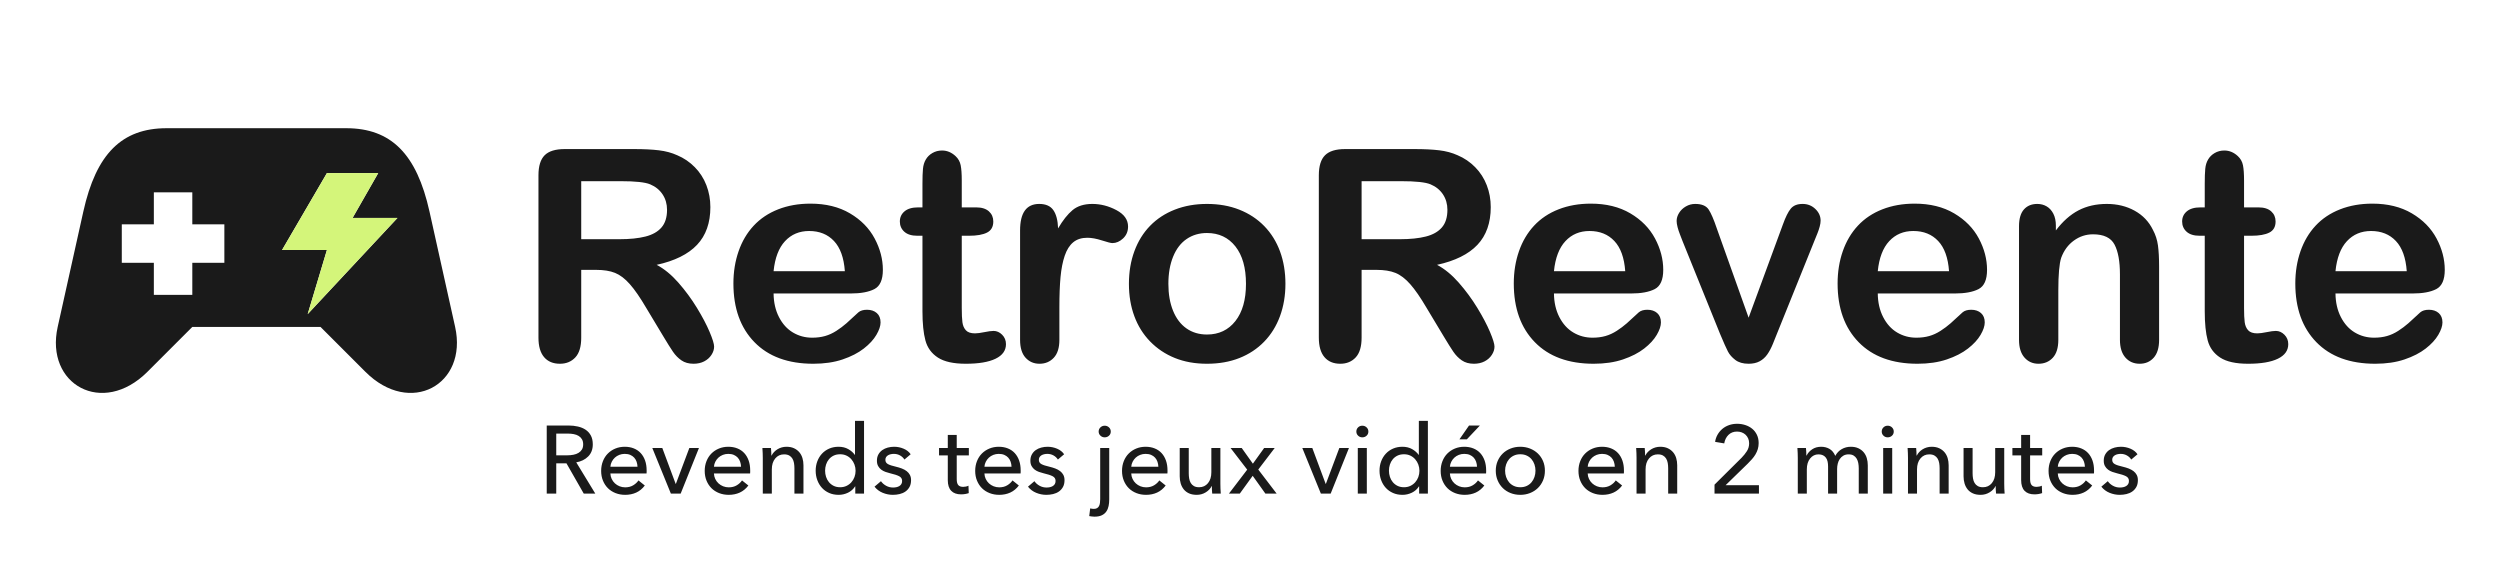
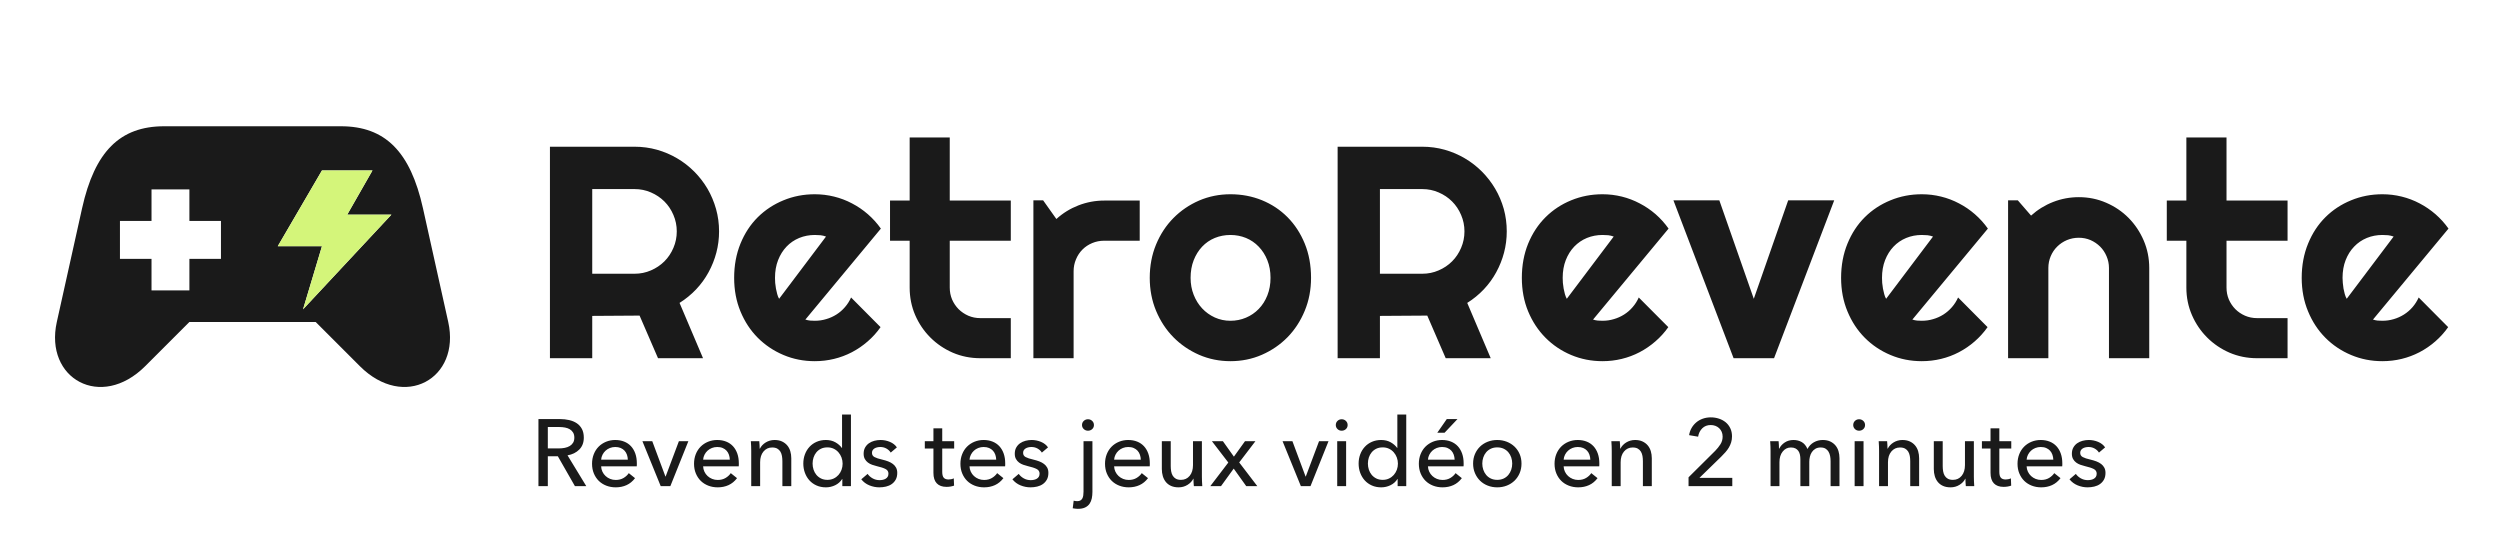
- <svg xmlns="http://www.w3.org/2000/svg" width="390" height="88" viewBox="0 0 390 88">
+ <svg xmlns="http://www.w3.org/2000/svg" width="396" height="88" viewBox="0 0 396 88">
  <path fill="#1A1A1A" fill-rule="evenodd" d="M 26 20 L 54 20 C 61 20 65 24 67 33 L 71 51 C 73 60 64 65 57 58 L 50 51 L 30 51 L 23 58 C 16 65 7 60 9 51 L 13 33 C 15 24 19 20 26 20 Z M 24 30 L 30 30 L 30 35 L 35 35 L 35 41 L 30 41 L 30 46 L 24 46 L 24 41 L 19 41 L 19 35 L 24 35 Z M 51 27 L 59 27 L 55 34 L 62 34 L 48 49 L 51 39 L 44 39 Z" />
  <path fill="#D4F57A" d="M 51 27 L 59 27 L 55 34 L 62 34 L 48 49 L 51 39 L 44 39 Z" />
-   <path fill="#1A1A1A" d="M 93.007 42.1 L 90.671 42.1 L 90.671 52.679 Q 90.671 54.768 89.75 55.756 Q 88.829 56.745 87.347 56.745 Q 85.752 56.745 84.876 55.711 Q 84 54.678 84 52.679 L 84 27.343 Q 84 25.187 84.966 24.221 Q 85.932 23.255 88.088 23.255 L 98.937 23.255 Q 101.183 23.255 102.777 23.446 Q 104.372 23.637 105.652 24.221 Q 107.202 24.873 108.393 26.085 Q 109.583 27.298 110.201 28.904 Q 110.818 30.51 110.818 32.307 Q 110.818 35.991 108.741 38.192 Q 106.663 40.393 102.44 41.314 Q 104.215 42.257 105.832 44.099 Q 107.449 45.941 108.718 48.019 Q 109.987 50.096 110.695 51.77 Q 111.402 53.443 111.402 54.072 Q 111.402 54.723 110.987 55.363 Q 110.571 56.003 109.853 56.374 Q 109.134 56.745 108.19 56.745 Q 107.067 56.745 106.304 56.217 Q 105.54 55.689 104.99 54.88 Q 104.439 54.072 103.496 52.5 L 100.823 48.052 Q 99.386 45.604 98.251 44.324 Q 97.117 43.043 95.949 42.572 Q 94.781 42.1 93.007 42.1 Z M 96.825 28.264 L 90.671 28.264 L 90.671 37.316 L 96.646 37.316 Q 99.049 37.316 100.688 36.9 Q 102.328 36.485 103.193 35.485 Q 104.058 34.486 104.058 32.734 Q 104.058 31.364 103.361 30.319 Q 102.665 29.275 101.43 28.758 Q 100.262 28.264 96.825 28.264 Z M 132.673 45.784 L 120.679 45.784 Q 120.701 47.873 121.521 49.467 Q 122.341 51.062 123.7 51.871 Q 125.059 52.679 126.698 52.679 Q 127.799 52.679 128.708 52.421 Q 129.618 52.163 130.472 51.612 Q 131.325 51.062 132.044 50.433 Q 132.763 49.804 133.908 48.726 Q 134.38 48.322 135.256 48.322 Q 136.199 48.322 136.783 48.838 Q 137.367 49.355 137.367 50.298 Q 137.367 51.129 136.716 52.241 Q 136.064 53.353 134.75 54.375 Q 133.437 55.397 131.449 56.071 Q 129.461 56.745 126.878 56.745 Q 120.971 56.745 117.691 53.375 Q 114.412 50.006 114.412 44.234 Q 114.412 41.516 115.221 39.191 Q 116.029 36.867 117.579 35.205 Q 119.129 33.542 121.397 32.655 Q 123.666 31.768 126.429 31.768 Q 130.022 31.768 132.594 33.284 Q 135.166 34.8 136.446 37.204 Q 137.727 39.607 137.727 42.1 Q 137.727 44.414 136.401 45.099 Q 135.076 45.784 132.673 45.784 Z M 120.679 42.302 L 131.797 42.302 Q 131.572 39.158 130.101 37.597 Q 128.63 36.036 126.227 36.036 Q 123.936 36.036 122.464 37.619 Q 120.993 39.203 120.679 42.302 Z M 143.229 32.352 L 143.903 32.352 L 143.903 28.668 Q 143.903 27.186 143.982 26.344 Q 144.061 25.501 144.42 24.895 Q 144.779 24.266 145.453 23.873 Q 146.127 23.48 146.958 23.48 Q 148.126 23.48 149.069 24.356 Q 149.698 24.94 149.867 25.782 Q 150.035 26.625 150.035 28.174 L 150.035 32.352 L 152.281 32.352 Q 153.584 32.352 154.269 32.97 Q 154.954 33.587 154.954 34.553 Q 154.954 35.789 153.977 36.283 Q 153 36.777 151.181 36.777 L 150.035 36.777 L 150.035 48.052 Q 150.035 49.49 150.136 50.265 Q 150.237 51.04 150.675 51.522 Q 151.113 52.005 152.102 52.005 Q 152.641 52.005 153.562 51.814 Q 154.482 51.624 154.999 51.624 Q 155.74 51.624 156.335 52.219 Q 156.931 52.814 156.931 53.69 Q 156.931 55.172 155.313 55.958 Q 153.696 56.745 150.664 56.745 Q 147.789 56.745 146.307 55.779 Q 144.824 54.813 144.364 53.106 Q 143.903 51.399 143.903 48.546 L 143.903 36.777 L 143.095 36.777 Q 141.77 36.777 141.073 36.148 Q 140.377 35.519 140.377 34.553 Q 140.377 33.587 141.107 32.97 Q 141.837 32.352 143.229 32.352 Z M 165.264 47.895 L 165.264 53.016 Q 165.264 54.88 164.388 55.812 Q 163.512 56.745 162.164 56.745 Q 160.839 56.745 159.985 55.801 Q 159.132 54.858 159.132 53.016 L 159.132 35.946 Q 159.132 31.813 162.119 31.813 Q 163.646 31.813 164.32 32.779 Q 164.994 33.745 165.062 35.631 Q 166.162 33.745 167.319 32.779 Q 168.476 31.813 170.407 31.813 Q 172.339 31.813 174.158 32.779 Q 175.978 33.745 175.978 35.339 Q 175.978 36.462 175.203 37.192 Q 174.428 37.922 173.529 37.922 Q 173.192 37.922 171.901 37.507 Q 170.609 37.091 169.621 37.091 Q 168.273 37.091 167.42 37.799 Q 166.566 38.506 166.095 39.899 Q 165.623 41.292 165.443 43.212 Q 165.264 45.132 165.264 47.895 Z M 200.527 44.279 Q 200.527 47.019 199.674 49.333 Q 198.82 51.646 197.203 53.308 Q 195.586 54.97 193.34 55.857 Q 191.094 56.745 188.286 56.745 Q 185.501 56.745 183.277 55.846 Q 181.054 54.948 179.425 53.274 Q 177.797 51.601 176.955 49.321 Q 176.112 47.042 176.112 44.279 Q 176.112 41.494 176.966 39.18 Q 177.819 36.867 179.414 35.227 Q 181.009 33.587 183.277 32.7 Q 185.546 31.813 188.286 31.813 Q 191.071 31.813 193.34 32.711 Q 195.608 33.61 197.226 35.272 Q 198.843 36.934 199.685 39.225 Q 200.527 41.516 200.527 44.279 Z M 194.373 44.279 Q 194.373 40.528 192.722 38.439 Q 191.071 36.35 188.286 36.35 Q 186.489 36.35 185.119 37.282 Q 183.749 38.214 183.008 40.034 Q 182.267 41.853 182.267 44.279 Q 182.267 46.682 182.997 48.479 Q 183.727 50.276 185.085 51.23 Q 186.444 52.185 188.286 52.185 Q 191.071 52.185 192.722 50.085 Q 194.373 47.985 194.373 44.279 Z M 214.745 42.1 L 212.409 42.1 L 212.409 52.679 Q 212.409 54.768 211.488 55.756 Q 210.567 56.745 209.085 56.745 Q 207.49 56.745 206.614 55.711 Q 205.738 54.678 205.738 52.679 L 205.738 27.343 Q 205.738 25.187 206.704 24.221 Q 207.67 23.255 209.826 23.255 L 220.675 23.255 Q 222.921 23.255 224.516 23.446 Q 226.11 23.637 227.391 24.221 Q 228.94 24.873 230.131 26.085 Q 231.321 27.298 231.939 28.904 Q 232.557 30.51 232.557 32.307 Q 232.557 35.991 230.479 38.192 Q 228.401 40.393 224.179 41.314 Q 225.953 42.257 227.57 44.099 Q 229.188 45.941 230.457 48.019 Q 231.726 50.096 232.433 51.77 Q 233.141 53.443 233.141 54.072 Q 233.141 54.723 232.725 55.363 Q 232.31 56.003 231.591 56.374 Q 230.872 56.745 229.929 56.745 Q 228.806 56.745 228.042 56.217 Q 227.278 55.689 226.728 54.88 Q 226.178 54.072 225.234 52.5 L 222.562 48.052 Q 221.124 45.604 219.99 44.324 Q 218.855 43.043 217.688 42.572 Q 216.52 42.1 214.745 42.1 Z M 218.563 28.264 L 212.409 28.264 L 212.409 37.316 L 218.384 37.316 Q 220.787 37.316 222.427 36.9 Q 224.066 36.485 224.931 35.485 Q 225.796 34.486 225.796 32.734 Q 225.796 31.364 225.1 30.319 Q 224.403 29.275 223.168 28.758 Q 222 28.264 218.563 28.264 Z M 254.411 45.784 L 242.417 45.784 Q 242.439 47.873 243.259 49.467 Q 244.079 51.062 245.438 51.871 Q 246.797 52.679 248.437 52.679 Q 249.537 52.679 250.447 52.421 Q 251.356 52.163 252.21 51.612 Q 253.063 51.062 253.782 50.433 Q 254.501 49.804 255.646 48.726 Q 256.118 48.322 256.994 48.322 Q 257.938 48.322 258.521 48.838 Q 259.105 49.355 259.105 50.298 Q 259.105 51.129 258.454 52.241 Q 257.803 53.353 256.489 54.375 Q 255.175 55.397 253.187 56.071 Q 251.199 56.745 248.616 56.745 Q 242.709 56.745 239.43 53.375 Q 236.15 50.006 236.15 44.234 Q 236.15 41.516 236.959 39.191 Q 237.768 36.867 239.317 35.205 Q 240.867 33.542 243.136 32.655 Q 245.404 31.768 248.167 31.768 Q 251.761 31.768 254.333 33.284 Q 256.904 34.8 258.185 37.204 Q 259.465 39.607 259.465 42.1 Q 259.465 44.414 258.14 45.099 Q 256.814 45.784 254.411 45.784 Z M 242.417 42.302 L 253.535 42.302 Q 253.311 39.158 251.839 37.597 Q 250.368 36.036 247.965 36.036 Q 245.674 36.036 244.203 37.619 Q 242.731 39.203 242.417 42.302 Z M 267.82 35.631 L 272.784 49.557 L 278.13 35.025 Q 278.759 33.273 279.365 32.543 Q 279.972 31.813 281.207 31.813 Q 282.375 31.813 283.195 32.599 Q 284.015 33.385 284.015 34.418 Q 284.015 34.823 283.869 35.362 Q 283.723 35.901 283.532 36.373 Q 283.341 36.844 283.094 37.451 L 277.209 52.05 Q 276.962 52.679 276.569 53.645 Q 276.176 54.611 275.693 55.296 Q 275.21 55.981 274.502 56.363 Q 273.795 56.745 272.784 56.745 Q 271.481 56.745 270.707 56.149 Q 269.932 55.554 269.561 54.847 Q 269.19 54.139 268.314 52.05 L 262.475 37.608 Q 262.272 37.069 262.059 36.53 Q 261.846 35.991 261.7 35.429 Q 261.554 34.868 261.554 34.463 Q 261.554 33.834 261.936 33.217 Q 262.317 32.599 262.991 32.206 Q 263.665 31.813 264.451 31.813 Q 265.979 31.813 266.551 32.689 Q 267.124 33.565 267.82 35.631 Z M 304.926 45.784 L 292.932 45.784 Q 292.954 47.873 293.774 49.467 Q 294.594 51.062 295.953 51.871 Q 297.312 52.679 298.951 52.679 Q 300.052 52.679 300.961 52.421 Q 301.871 52.163 302.725 51.612 Q 303.578 51.062 304.297 50.433 Q 305.016 49.804 306.161 48.726 Q 306.633 48.322 307.509 48.322 Q 308.452 48.322 309.036 48.838 Q 309.62 49.355 309.62 50.298 Q 309.62 51.129 308.969 52.241 Q 308.317 53.353 307.003 54.375 Q 305.689 55.397 303.702 56.071 Q 301.714 56.745 299.131 56.745 Q 293.224 56.745 289.944 53.375 Q 286.665 50.006 286.665 44.234 Q 286.665 41.516 287.474 39.191 Q 288.282 36.867 289.832 35.205 Q 291.382 33.542 293.65 32.655 Q 295.919 31.768 298.682 31.768 Q 302.275 31.768 304.847 33.284 Q 307.419 34.8 308.699 37.204 Q 309.979 39.607 309.979 42.1 Q 309.979 44.414 308.654 45.099 Q 307.329 45.784 304.926 45.784 Z M 292.932 42.302 L 304.05 42.302 Q 303.825 39.158 302.354 37.597 Q 300.883 36.036 298.479 36.036 Q 296.188 36.036 294.717 37.619 Q 293.246 39.203 292.932 42.302 Z M 320.716 35.205 L 320.716 35.946 Q 322.333 33.812 324.253 32.812 Q 326.174 31.813 328.667 31.813 Q 331.093 31.813 333.002 32.869 Q 334.911 33.924 335.854 35.856 Q 336.461 36.979 336.641 38.282 Q 336.82 39.584 336.82 41.606 L 336.82 53.016 Q 336.82 54.858 335.978 55.801 Q 335.136 56.745 333.788 56.745 Q 332.418 56.745 331.564 55.779 Q 330.711 54.813 330.711 53.016 L 330.711 42.796 Q 330.711 39.764 329.869 38.158 Q 329.026 36.552 326.511 36.552 Q 324.871 36.552 323.523 37.529 Q 322.176 38.506 321.547 40.213 Q 321.098 41.583 321.098 45.334 L 321.098 53.016 Q 321.098 54.88 320.233 55.812 Q 319.368 56.745 317.998 56.745 Q 316.673 56.745 315.819 55.779 Q 314.966 54.813 314.966 53.016 L 314.966 35.294 Q 314.966 33.542 315.729 32.678 Q 316.493 31.813 317.818 31.813 Q 318.627 31.813 319.278 32.195 Q 319.93 32.577 320.323 33.34 Q 320.716 34.104 320.716 35.205 Z M 343.267 32.352 L 343.94 32.352 L 343.94 28.668 Q 343.94 27.186 344.019 26.344 Q 344.098 25.501 344.457 24.895 Q 344.816 24.266 345.49 23.873 Q 346.164 23.48 346.995 23.48 Q 348.163 23.48 349.106 24.356 Q 349.735 24.94 349.904 25.782 Q 350.072 26.625 350.072 28.174 L 350.072 32.352 L 352.318 32.352 Q 353.621 32.352 354.306 32.97 Q 354.991 33.587 354.991 34.553 Q 354.991 35.789 354.014 36.283 Q 353.037 36.777 351.218 36.777 L 350.072 36.777 L 350.072 48.052 Q 350.072 49.49 350.173 50.265 Q 350.274 51.04 350.712 51.522 Q 351.15 52.005 352.139 52.005 Q 352.678 52.005 353.599 51.814 Q 354.52 51.624 355.036 51.624 Q 355.777 51.624 356.373 52.219 Q 356.968 52.814 356.968 53.69 Q 356.968 55.172 355.351 55.958 Q 353.733 56.745 350.701 56.745 Q 347.826 56.745 346.344 55.779 Q 344.861 54.813 344.401 53.106 Q 343.94 51.399 343.94 48.546 L 343.94 36.777 L 343.132 36.777 Q 341.807 36.777 341.11 36.148 Q 340.414 35.519 340.414 34.553 Q 340.414 33.587 341.144 32.97 Q 341.874 32.352 343.267 32.352 Z M 376.329 45.784 L 364.335 45.784 Q 364.357 47.873 365.177 49.467 Q 365.997 51.062 367.356 51.871 Q 368.715 52.679 370.354 52.679 Q 371.455 52.679 372.365 52.421 Q 373.274 52.163 374.128 51.612 Q 374.981 51.062 375.7 50.433 Q 376.419 49.804 377.564 48.726 Q 378.036 48.322 378.912 48.322 Q 379.855 48.322 380.439 48.838 Q 381.023 49.355 381.023 50.298 Q 381.023 51.129 380.372 52.241 Q 379.721 53.353 378.407 54.375 Q 377.093 55.397 375.105 56.071 Q 373.117 56.745 370.534 56.745 Q 364.627 56.745 361.348 53.375 Q 358.068 50.006 358.068 44.234 Q 358.068 41.516 358.877 39.191 Q 359.686 36.867 361.235 35.205 Q 362.785 33.542 365.054 32.655 Q 367.322 31.768 370.085 31.768 Q 373.679 31.768 376.25 33.284 Q 378.822 34.8 380.103 37.204 Q 381.383 39.607 381.383 42.1 Q 381.383 44.414 380.058 45.099 Q 378.732 45.784 376.329 45.784 Z M 364.335 42.302 L 375.453 42.302 Q 375.229 39.158 373.757 37.597 Q 372.286 36.036 369.883 36.036 Q 367.592 36.036 366.121 37.619 Q 364.649 39.203 364.335 42.302 Z" />
+   <path fill="#1A1A1A" d="M93.81 29.95V43.36H100.52Q101.89 43.36 103.11 42.83Q104.32 42.31 105.24 41.4Q106.15 40.49 106.67 39.26Q107.2 38.03 107.2 36.65Q107.2 35.28 106.67 34.05Q106.15 32.82 105.24 31.91Q104.32 31 103.11 30.48Q101.89 29.95 100.52 29.95ZM93.81 56.74H87.11V23.24H100.52Q102.36 23.24 104.07 23.72Q105.77 24.2 107.26 25.08Q108.74 25.95 109.97 27.18Q111.19 28.41 112.07 29.9Q112.94 31.4 113.42 33.1Q113.9 34.81 113.9 36.65Q113.9 38.38 113.47 40.02Q113.04 41.65 112.23 43.13Q111.43 44.6 110.26 45.84Q109.09 47.07 107.64 47.98L111.36 56.74H104.23L101.31 49.99L93.81 50.04ZM127.57 50.62Q127.94 50.74 128.32 50.78Q128.69 50.81 129.06 50.81Q130 50.81 130.86 50.55Q131.73 50.3 132.49 49.82Q133.25 49.34 133.84 48.65Q134.44 47.96 134.81 47.12L139.48 51.82Q138.6 53.08 137.44 54.08Q136.28 55.09 134.94 55.79Q133.6 56.49 132.11 56.85Q130.63 57.21 129.06 57.21Q126.42 57.21 124.1 56.23Q121.78 55.25 120.03 53.5Q118.29 51.75 117.29 49.33Q116.29 46.91 116.29 44.01Q116.29 41.05 117.29 38.59Q118.29 36.14 120.03 34.41Q121.78 32.68 124.1 31.73Q126.42 30.77 129.06 30.77Q130.63 30.77 132.12 31.14Q133.62 31.51 134.96 32.22Q136.31 32.92 137.47 33.93Q138.64 34.95 139.53 36.21ZM130.84 37.47Q130.4 37.31 129.96 37.26Q129.53 37.22 129.06 37.22Q127.76 37.22 126.6 37.69Q125.44 38.17 124.59 39.06Q123.74 39.95 123.25 41.2Q122.76 42.45 122.76 44.01Q122.76 44.36 122.79 44.81Q122.83 45.25 122.91 45.71Q122.99 46.16 123.11 46.58Q123.22 47 123.41 47.33ZM155.28 56.74Q152.96 56.74 150.93 55.87Q148.9 54.99 147.37 53.46Q145.84 51.93 144.96 49.9Q144.09 47.87 144.09 45.55V38.13H140.98V31.77H144.09V21.77H150.44V31.77H160.11V38.13H150.44V45.55Q150.44 46.56 150.81 47.44Q151.19 48.31 151.84 48.97Q152.5 49.62 153.38 50.01Q154.27 50.39 155.28 50.39H160.11V56.74ZM170.06 56.74H163.69V31.73H165.23L167.33 34.69Q168.87 33.29 170.83 32.53Q172.8 31.77 174.9 31.77H180.53V38.13H174.9Q173.89 38.13 173.01 38.5Q172.12 38.87 171.46 39.53Q170.81 40.18 170.44 41.07Q170.06 41.96 170.06 42.96ZM207.67 44.01Q207.67 46.82 206.67 49.23Q205.67 51.65 203.94 53.42Q202.21 55.18 199.88 56.2Q197.56 57.21 194.9 57.21Q192.26 57.21 189.93 56.2Q187.61 55.18 185.87 53.42Q184.13 51.65 183.12 49.23Q182.12 46.82 182.12 44.01Q182.12 41.16 183.12 38.73Q184.13 36.3 185.87 34.54Q187.61 32.78 189.93 31.77Q192.26 30.77 194.9 30.77Q197.56 30.77 199.88 31.71Q202.21 32.66 203.94 34.4Q205.67 36.14 206.67 38.58Q207.67 41.02 207.67 44.01ZM201.25 44.01Q201.25 42.47 200.75 41.22Q200.25 39.97 199.38 39.07Q198.52 38.17 197.36 37.69Q196.2 37.22 194.9 37.22Q193.59 37.22 192.43 37.69Q191.27 38.17 190.42 39.07Q189.57 39.97 189.08 41.22Q188.59 42.47 188.59 44.01Q188.59 45.46 189.08 46.7Q189.57 47.94 190.42 48.85Q191.27 49.76 192.43 50.29Q193.59 50.81 194.9 50.81Q196.2 50.81 197.36 50.32Q198.52 49.83 199.38 48.94Q200.25 48.05 200.75 46.79Q201.25 45.53 201.25 44.01ZM218.58 29.95V43.36H225.29Q226.67 43.36 227.88 42.83Q229.1 42.31 230.01 41.4Q230.92 40.49 231.44 39.26Q231.97 38.03 231.97 36.65Q231.97 35.28 231.44 34.05Q230.92 32.82 230.01 31.91Q229.1 31 227.88 30.48Q226.67 29.95 225.29 29.95ZM218.58 56.74H211.88V23.24H225.29Q227.13 23.24 228.84 23.72Q230.54 24.2 232.03 25.08Q233.51 25.95 234.74 27.18Q235.96 28.41 236.84 29.9Q237.72 31.4 238.2 33.1Q238.67 34.81 238.67 36.65Q238.67 38.38 238.24 40.02Q237.81 41.65 237 43.13Q236.2 44.6 235.03 45.84Q233.86 47.07 232.41 47.98L236.13 56.74H229L226.08 49.99L218.58 50.04ZM252.34 50.62Q252.71 50.74 253.09 50.78Q253.46 50.81 253.84 50.81Q254.77 50.81 255.63 50.55Q256.5 50.3 257.26 49.82Q258.02 49.34 258.61 48.65Q259.21 47.96 259.58 47.12L264.26 51.82Q263.37 53.08 262.21 54.08Q261.05 55.09 259.71 55.79Q258.37 56.49 256.88 56.85Q255.4 57.21 253.84 57.21Q251.2 57.21 248.87 56.23Q246.55 55.25 244.81 53.5Q243.07 51.75 242.06 49.33Q241.06 46.91 241.06 44.01Q241.06 41.05 242.06 38.59Q243.07 36.14 244.81 34.41Q246.55 32.68 248.87 31.73Q251.2 30.77 253.84 30.77Q255.4 30.77 256.9 31.14Q258.39 31.51 259.73 32.22Q261.08 32.92 262.25 33.93Q263.41 34.95 264.3 36.21ZM255.61 37.47Q255.17 37.31 254.74 37.26Q254.3 37.22 253.84 37.22Q252.53 37.22 251.37 37.69Q250.22 38.17 249.36 39.06Q248.51 39.95 248.02 41.2Q247.53 42.45 247.53 44.01Q247.53 44.36 247.56 44.81Q247.6 45.25 247.68 45.71Q247.76 46.16 247.88 46.58Q248 47 248.18 47.33ZM274.6 56.74 265.07 31.73H272.34L277.8 47.33L283.25 31.73H290.54L281.01 56.74ZM302.92 50.62Q303.29 50.74 303.67 50.78Q304.04 50.81 304.41 50.81Q305.35 50.81 306.21 50.55Q307.08 50.3 307.84 49.82Q308.59 49.34 309.19 48.65Q309.79 47.96 310.16 47.12L314.83 51.82Q313.94 53.08 312.79 54.08Q311.63 55.09 310.29 55.79Q308.95 56.49 307.46 56.85Q305.98 57.21 304.41 57.21Q301.77 57.21 299.45 56.23Q297.12 55.25 295.38 53.5Q293.64 51.75 292.64 49.33Q291.63 46.91 291.63 44.01Q291.63 41.05 292.64 38.59Q293.64 36.14 295.38 34.41Q297.12 32.68 299.45 31.73Q301.77 30.77 304.41 30.77Q305.98 30.77 307.47 31.14Q308.97 31.51 310.31 32.22Q311.66 32.92 312.82 33.93Q313.99 34.95 314.88 36.21ZM306.19 37.47Q305.74 37.31 305.31 37.26Q304.88 37.22 304.41 37.22Q303.1 37.22 301.95 37.69Q300.79 38.17 299.94 39.06Q299.09 39.95 298.6 41.2Q298.11 42.45 298.11 44.01Q298.11 44.36 298.14 44.81Q298.18 45.25 298.26 45.71Q298.34 46.16 298.46 46.58Q298.57 47 298.76 47.33ZM324.46 56.74H318.08V31.73H319.62L321.72 34.15Q323.27 32.75 325.22 31.99Q327.17 31.23 329.29 31.23Q331.58 31.23 333.61 32.11Q335.65 32.99 337.17 34.52Q338.68 36.05 339.56 38.09Q340.44 40.14 340.44 42.45V56.74H334.06V42.45Q334.06 41.47 333.68 40.59Q333.31 39.71 332.66 39.06Q332 38.41 331.14 38.03Q330.27 37.66 329.29 37.66Q328.29 37.66 327.4 38.03Q326.51 38.41 325.86 39.06Q325.2 39.71 324.83 40.59Q324.46 41.47 324.46 42.45ZM357.51 56.74Q355.2 56.74 353.17 55.87Q351.14 54.99 349.61 53.46Q348.08 51.93 347.2 49.9Q346.32 47.87 346.32 45.55V38.13H343.22V31.77H346.32V21.77H352.68V31.77H362.35V38.13H352.68V45.55Q352.68 46.56 353.05 47.44Q353.43 48.31 354.08 48.97Q354.73 49.62 355.62 50.01Q356.51 50.39 357.51 50.39H362.35V56.74ZM375.88 50.62Q376.25 50.74 376.62 50.78Q377 50.81 377.37 50.81Q378.3 50.81 379.17 50.55Q380.03 50.3 380.79 49.82Q381.55 49.34 382.15 48.65Q382.74 47.96 383.12 47.12L387.79 51.82Q386.9 53.08 385.75 54.08Q384.59 55.09 383.25 55.79Q381.9 56.49 380.42 56.85Q378.94 57.21 377.37 57.21Q374.73 57.21 372.41 56.23Q370.08 55.25 368.34 53.5Q366.6 51.75 365.6 49.33Q364.59 46.91 364.59 44.01Q364.59 41.05 365.6 38.59Q366.6 36.14 368.34 34.41Q370.08 32.68 372.41 31.73Q374.73 30.77 377.37 30.77Q378.94 30.77 380.43 31.14Q381.93 31.51 383.27 32.22Q384.61 32.92 385.78 33.93Q386.95 34.95 387.84 36.21ZM379.15 37.47Q378.7 37.31 378.27 37.26Q377.84 37.22 377.37 37.22Q376.06 37.22 374.91 37.69Q373.75 38.17 372.9 39.06Q372.04 39.95 371.55 41.2Q371.06 42.45 371.06 44.01Q371.06 44.36 371.1 44.81Q371.13 45.25 371.21 45.71Q371.3 46.16 371.41 46.58Q371.53 47 371.72 47.33Z" />
  <path fill="#1A1A1A" d="M 86.775 77 L 85.29 77 L 85.29 66.38 L 88.695 66.38 Q 89.46 66.38 90.15 66.538 Q 90.84 66.695 91.358 67.04 Q 91.875 67.385 92.175 67.948 Q 92.475 68.51 92.475 69.32 Q 92.475 70.49 91.755 71.21 Q 91.035 71.93 89.895 72.125 L 92.865 77 L 91.065 77 L 88.365 72.275 L 86.775 72.275 Z M 86.775 71.03 L 88.485 71.03 Q 89.01 71.03 89.46 70.94 Q 89.91 70.85 90.248 70.648 Q 90.585 70.445 90.78 70.122 Q 90.975 69.8 90.975 69.32 Q 90.975 68.84 90.78 68.518 Q 90.585 68.195 90.262 68 Q 89.94 67.805 89.505 67.722 Q 89.07 67.64 88.59 67.64 L 86.775 67.64 Z M 99.45 72.815 Q 99.435 72.395 99.308 72.028 Q 99.18 71.66 98.932 71.39 Q 98.685 71.12 98.318 70.962 Q 97.95 70.805 97.455 70.805 Q 97.005 70.805 96.608 70.962 Q 96.21 71.12 95.918 71.39 Q 95.625 71.66 95.438 72.028 Q 95.25 72.395 95.22 72.815 Z M 100.875 73.385 Q 100.875 73.505 100.875 73.625 Q 100.875 73.745 100.86 73.865 L 95.22 73.865 Q 95.235 74.315 95.422 74.712 Q 95.61 75.11 95.925 75.402 Q 96.24 75.695 96.652 75.86 Q 97.065 76.025 97.53 76.025 Q 98.25 76.025 98.775 75.71 Q 99.3 75.395 99.6 74.945 L 100.59 75.74 Q 100.02 76.49 99.248 76.842 Q 98.475 77.195 97.53 77.195 Q 96.72 77.195 96.03 76.925 Q 95.34 76.655 94.845 76.168 Q 94.35 75.68 94.065 74.99 Q 93.78 74.3 93.78 73.46 Q 93.78 72.635 94.058 71.938 Q 94.335 71.24 94.83 70.745 Q 95.325 70.25 96 69.972 Q 96.675 69.695 97.455 69.695 Q 98.235 69.695 98.872 69.95 Q 99.51 70.205 99.952 70.685 Q 100.395 71.165 100.635 71.848 Q 100.875 72.53 100.875 73.385 Z M 106.185 77 L 104.655 77 L 101.76 69.89 L 103.32 69.89 L 105.405 75.485 L 105.435 75.485 L 107.535 69.89 L 109.035 69.89 Z M 115.605 72.815 Q 115.59 72.395 115.462 72.028 Q 115.335 71.66 115.088 71.39 Q 114.84 71.12 114.472 70.962 Q 114.105 70.805 113.61 70.805 Q 113.16 70.805 112.762 70.962 Q 112.365 71.12 112.072 71.39 Q 111.78 71.66 111.592 72.028 Q 111.405 72.395 111.375 72.815 Z M 117.03 73.385 Q 117.03 73.505 117.03 73.625 Q 117.03 73.745 117.015 73.865 L 111.375 73.865 Q 111.39 74.315 111.578 74.712 Q 111.765 75.11 112.08 75.402 Q 112.395 75.695 112.808 75.86 Q 113.22 76.025 113.685 76.025 Q 114.405 76.025 114.93 75.71 Q 115.455 75.395 115.755 74.945 L 116.745 75.74 Q 116.175 76.49 115.402 76.842 Q 114.63 77.195 113.685 77.195 Q 112.875 77.195 112.185 76.925 Q 111.495 76.655 111 76.168 Q 110.505 75.68 110.22 74.99 Q 109.935 74.3 109.935 73.46 Q 109.935 72.635 110.212 71.938 Q 110.49 71.24 110.985 70.745 Q 111.48 70.25 112.155 69.972 Q 112.83 69.695 113.61 69.695 Q 114.39 69.695 115.028 69.95 Q 115.665 70.205 116.108 70.685 Q 116.55 71.165 116.79 71.848 Q 117.03 72.53 117.03 73.385 Z M 120.27 69.89 Q 120.3 70.16 120.315 70.498 Q 120.33 70.835 120.33 71.06 L 120.375 71.06 Q 120.51 70.775 120.742 70.528 Q 120.975 70.28 121.275 70.092 Q 121.575 69.905 121.935 69.8 Q 122.295 69.695 122.685 69.695 Q 123.375 69.695 123.87 69.928 Q 124.365 70.16 124.695 70.55 Q 125.025 70.94 125.182 71.465 Q 125.34 71.99 125.34 72.59 L 125.34 77 L 123.93 77 L 123.93 73.055 Q 123.93 72.62 123.862 72.23 Q 123.795 71.84 123.615 71.54 Q 123.435 71.24 123.12 71.06 Q 122.805 70.88 122.31 70.88 Q 121.47 70.88 120.938 71.518 Q 120.405 72.155 120.405 73.22 L 120.405 77 L 118.995 77 L 118.995 71.42 Q 118.995 71.135 118.98 70.685 Q 118.965 70.235 118.935 69.89 Z M 133.395 75.875 Q 132.99 76.52 132.293 76.858 Q 131.595 77.195 130.83 77.195 Q 130.005 77.195 129.345 76.902 Q 128.685 76.61 128.22 76.1 Q 127.755 75.59 127.5 74.9 Q 127.245 74.21 127.245 73.43 Q 127.245 72.65 127.5 71.968 Q 127.755 71.285 128.228 70.775 Q 128.7 70.265 129.36 69.98 Q 130.02 69.695 130.815 69.695 Q 131.685 69.695 132.33 70.062 Q 132.975 70.43 133.35 70.955 L 133.38 70.955 L 133.38 65.66 L 134.79 65.66 L 134.79 77 L 133.425 77 L 133.425 75.875 Z M 128.715 73.43 Q 128.715 73.925 128.865 74.39 Q 129.015 74.855 129.315 75.215 Q 129.615 75.575 130.05 75.792 Q 130.485 76.01 131.07 76.01 Q 131.61 76.01 132.052 75.8 Q 132.495 75.59 132.81 75.238 Q 133.125 74.885 133.298 74.42 Q 133.47 73.955 133.47 73.445 Q 133.47 72.935 133.298 72.47 Q 133.125 72.005 132.81 71.645 Q 132.495 71.285 132.052 71.075 Q 131.61 70.865 131.07 70.865 Q 130.485 70.865 130.05 71.075 Q 129.615 71.285 129.315 71.645 Q 129.015 72.005 128.865 72.47 Q 128.715 72.935 128.715 73.43 Z M 141.09 71.69 Q 140.85 71.3 140.415 71.052 Q 139.98 70.805 139.44 70.805 Q 139.2 70.805 138.96 70.858 Q 138.72 70.91 138.532 71.022 Q 138.345 71.135 138.233 71.308 Q 138.12 71.48 138.12 71.735 Q 138.12 72.185 138.525 72.402 Q 138.93 72.62 139.74 72.8 Q 140.25 72.92 140.685 73.085 Q 141.12 73.25 141.442 73.498 Q 141.765 73.745 141.945 74.09 Q 142.125 74.435 142.125 74.9 Q 142.125 75.53 141.885 75.965 Q 141.645 76.4 141.248 76.678 Q 140.85 76.955 140.34 77.075 Q 139.83 77.195 139.29 77.195 Q 138.48 77.195 137.708 76.88 Q 136.935 76.565 136.425 75.92 L 137.43 75.065 Q 137.715 75.485 138.218 75.77 Q 138.72 76.055 139.32 76.055 Q 139.59 76.055 139.838 76.002 Q 140.085 75.95 140.288 75.83 Q 140.49 75.71 140.61 75.515 Q 140.73 75.32 140.73 75.02 Q 140.73 74.525 140.258 74.285 Q 139.785 74.045 138.87 73.835 Q 138.51 73.745 138.142 73.618 Q 137.775 73.49 137.475 73.265 Q 137.175 73.04 136.988 72.702 Q 136.8 72.365 136.8 71.87 Q 136.8 71.3 137.032 70.888 Q 137.265 70.475 137.64 70.212 Q 138.015 69.95 138.495 69.822 Q 138.975 69.695 139.485 69.695 Q 140.25 69.695 140.962 69.995 Q 141.675 70.295 142.065 70.865 Z M 151.14 71.045 L 149.25 71.045 L 149.25 74.75 Q 149.25 75.395 149.49 75.672 Q 149.73 75.95 150.255 75.95 Q 150.45 75.95 150.675 75.905 Q 150.9 75.86 151.08 75.77 L 151.125 76.925 Q 150.87 77.015 150.562 77.068 Q 150.255 77.12 149.925 77.12 Q 148.92 77.12 148.388 76.565 Q 147.855 76.01 147.855 74.9 L 147.855 71.045 L 146.49 71.045 L 146.49 69.89 L 147.855 69.89 L 147.855 67.85 L 149.25 67.85 L 149.25 69.89 L 151.14 69.89 Z M 157.8 72.815 Q 157.785 72.395 157.658 72.028 Q 157.53 71.66 157.283 71.39 Q 157.035 71.12 156.668 70.962 Q 156.3 70.805 155.805 70.805 Q 155.355 70.805 154.958 70.962 Q 154.56 71.12 154.268 71.39 Q 153.975 71.66 153.788 72.028 Q 153.6 72.395 153.57 72.815 Z M 159.225 73.385 Q 159.225 73.505 159.225 73.625 Q 159.225 73.745 159.21 73.865 L 153.57 73.865 Q 153.585 74.315 153.772 74.712 Q 153.96 75.11 154.275 75.402 Q 154.59 75.695 155.002 75.86 Q 155.415 76.025 155.88 76.025 Q 156.6 76.025 157.125 75.71 Q 157.65 75.395 157.95 74.945 L 158.94 75.74 Q 158.37 76.49 157.598 76.842 Q 156.825 77.195 155.88 77.195 Q 155.07 77.195 154.38 76.925 Q 153.69 76.655 153.195 76.168 Q 152.7 75.68 152.415 74.99 Q 152.13 74.3 152.13 73.46 Q 152.13 72.635 152.408 71.938 Q 152.685 71.24 153.18 70.745 Q 153.675 70.25 154.35 69.972 Q 155.025 69.695 155.805 69.695 Q 156.585 69.695 157.223 69.95 Q 157.86 70.205 158.302 70.685 Q 158.745 71.165 158.985 71.848 Q 159.225 72.53 159.225 73.385 Z M 165.03 71.69 Q 164.79 71.3 164.355 71.052 Q 163.92 70.805 163.38 70.805 Q 163.14 70.805 162.9 70.858 Q 162.66 70.91 162.473 71.022 Q 162.285 71.135 162.172 71.308 Q 162.06 71.48 162.06 71.735 Q 162.06 72.185 162.465 72.402 Q 162.87 72.62 163.68 72.8 Q 164.19 72.92 164.625 73.085 Q 165.06 73.25 165.382 73.498 Q 165.705 73.745 165.885 74.09 Q 166.065 74.435 166.065 74.9 Q 166.065 75.53 165.825 75.965 Q 165.585 76.4 165.188 76.678 Q 164.79 76.955 164.28 77.075 Q 163.77 77.195 163.23 77.195 Q 162.42 77.195 161.648 76.88 Q 160.875 76.565 160.365 75.92 L 161.37 75.065 Q 161.655 75.485 162.158 75.77 Q 162.66 76.055 163.26 76.055 Q 163.53 76.055 163.778 76.002 Q 164.025 75.95 164.228 75.83 Q 164.43 75.71 164.55 75.515 Q 164.67 75.32 164.67 75.02 Q 164.67 74.525 164.198 74.285 Q 163.725 74.045 162.81 73.835 Q 162.45 73.745 162.082 73.618 Q 161.715 73.49 161.415 73.265 Q 161.115 73.04 160.928 72.702 Q 160.74 72.365 160.74 71.87 Q 160.74 71.3 160.973 70.888 Q 161.205 70.475 161.58 70.212 Q 161.955 69.95 162.435 69.822 Q 162.915 69.695 163.425 69.695 Q 164.19 69.695 164.902 69.995 Q 165.615 70.295 166.005 70.865 Z M 170.07 79.31 Q 170.37 79.385 170.64 79.385 Q 170.955 79.385 171.15 79.265 Q 171.345 79.145 171.45 78.942 Q 171.555 78.74 171.592 78.462 Q 171.63 78.185 171.63 77.87 L 171.63 69.89 L 173.04 69.89 L 173.04 77.915 Q 173.04 78.455 172.942 78.935 Q 172.845 79.415 172.59 79.79 Q 172.335 80.165 171.885 80.382 Q 171.435 80.6 170.73 80.6 Q 170.535 80.6 170.31 80.57 Q 170.085 80.54 169.92 80.51 Z M 173.28 67.325 Q 173.28 67.715 173.002 67.97 Q 172.725 68.225 172.335 68.225 Q 171.945 68.225 171.668 67.962 Q 171.39 67.7 171.39 67.325 Q 171.39 66.935 171.668 66.672 Q 171.945 66.41 172.335 66.41 Q 172.725 66.41 173.002 66.672 Q 173.28 66.935 173.28 67.325 Z M 180.705 72.815 Q 180.69 72.395 180.562 72.028 Q 180.435 71.66 180.188 71.39 Q 179.94 71.12 179.572 70.962 Q 179.205 70.805 178.71 70.805 Q 178.26 70.805 177.862 70.962 Q 177.465 71.12 177.172 71.39 Q 176.88 71.66 176.692 72.028 Q 176.505 72.395 176.475 72.815 Z M 182.13 73.385 Q 182.13 73.505 182.13 73.625 Q 182.13 73.745 182.115 73.865 L 176.475 73.865 Q 176.49 74.315 176.678 74.712 Q 176.865 75.11 177.18 75.402 Q 177.495 75.695 177.908 75.86 Q 178.32 76.025 178.785 76.025 Q 179.505 76.025 180.03 75.71 Q 180.555 75.395 180.855 74.945 L 181.845 75.74 Q 181.275 76.49 180.502 76.842 Q 179.73 77.195 178.785 77.195 Q 177.975 77.195 177.285 76.925 Q 176.595 76.655 176.1 76.168 Q 175.605 75.68 175.32 74.99 Q 175.035 74.3 175.035 73.46 Q 175.035 72.635 175.312 71.938 Q 175.59 71.24 176.085 70.745 Q 176.58 70.25 177.255 69.972 Q 177.93 69.695 178.71 69.695 Q 179.49 69.695 180.128 69.95 Q 180.765 70.205 181.208 70.685 Q 181.65 71.165 181.89 71.848 Q 182.13 72.53 182.13 73.385 Z M 189.105 77 Q 189.075 76.73 189.06 76.392 Q 189.045 76.055 189.045 75.83 L 189.015 75.83 Q 188.745 76.4 188.108 76.798 Q 187.47 77.195 186.69 77.195 Q 186 77.195 185.498 76.97 Q 184.995 76.745 184.672 76.348 Q 184.35 75.95 184.192 75.425 Q 184.035 74.9 184.035 74.3 L 184.035 69.89 L 185.445 69.89 L 185.445 73.82 Q 185.445 74.255 185.512 74.652 Q 185.58 75.05 185.76 75.35 Q 185.94 75.65 186.255 75.83 Q 186.57 76.01 187.065 76.01 Q 187.92 76.01 188.445 75.372 Q 188.97 74.735 188.97 73.67 L 188.97 69.89 L 190.38 69.89 L 190.38 75.47 Q 190.38 75.755 190.395 76.205 Q 190.41 76.655 190.44 77 Z M 194.565 73.265 L 191.97 69.89 L 193.71 69.89 L 195.45 72.335 L 197.205 69.89 L 198.855 69.89 L 196.29 73.25 L 199.155 77 L 197.4 77 L 195.42 74.225 L 193.41 77 L 191.715 77 Z M 207.585 77 L 206.055 77 L 203.16 69.89 L 204.72 69.89 L 206.805 75.485 L 206.835 75.485 L 208.935 69.89 L 210.435 69.89 Z M 213.225 77 L 211.815 77 L 211.815 69.89 L 213.225 69.89 Z M 213.465 67.325 Q 213.465 67.715 213.188 67.97 Q 212.91 68.225 212.52 68.225 Q 212.13 68.225 211.86 67.962 Q 211.59 67.7 211.59 67.325 Q 211.59 66.935 211.86 66.672 Q 212.13 66.41 212.52 66.41 Q 212.91 66.41 213.188 66.672 Q 213.465 66.935 213.465 67.325 Z M 221.355 75.875 Q 220.95 76.52 220.253 76.858 Q 219.555 77.195 218.79 77.195 Q 217.965 77.195 217.305 76.902 Q 216.645 76.61 216.18 76.1 Q 215.715 75.59 215.46 74.9 Q 215.205 74.21 215.205 73.43 Q 215.205 72.65 215.46 71.968 Q 215.715 71.285 216.188 70.775 Q 216.66 70.265 217.32 69.98 Q 217.98 69.695 218.775 69.695 Q 219.645 69.695 220.29 70.062 Q 220.935 70.43 221.31 70.955 L 221.34 70.955 L 221.34 65.66 L 222.75 65.66 L 222.75 77 L 221.385 77 L 221.385 75.875 Z M 216.675 73.43 Q 216.675 73.925 216.825 74.39 Q 216.975 74.855 217.275 75.215 Q 217.575 75.575 218.01 75.792 Q 218.445 76.01 219.03 76.01 Q 219.57 76.01 220.013 75.8 Q 220.455 75.59 220.77 75.238 Q 221.085 74.885 221.258 74.42 Q 221.43 73.955 221.43 73.445 Q 221.43 72.935 221.258 72.47 Q 221.085 72.005 220.77 71.645 Q 220.455 71.285 220.013 71.075 Q 219.57 70.865 219.03 70.865 Q 218.445 70.865 218.01 71.075 Q 217.575 71.285 217.275 71.645 Q 216.975 72.005 216.825 72.47 Q 216.675 72.935 216.675 73.43 Z M 230.415 72.815 Q 230.4 72.395 230.273 72.028 Q 230.145 71.66 229.898 71.39 Q 229.65 71.12 229.283 70.962 Q 228.915 70.805 228.42 70.805 Q 227.97 70.805 227.573 70.962 Q 227.175 71.12 226.883 71.39 Q 226.59 71.66 226.403 72.028 Q 226.215 72.395 226.185 72.815 Z M 231.84 73.385 Q 231.84 73.505 231.84 73.625 Q 231.84 73.745 231.825 73.865 L 226.185 73.865 Q 226.2 74.315 226.388 74.712 Q 226.575 75.11 226.89 75.402 Q 227.205 75.695 227.618 75.86 Q 228.03 76.025 228.495 76.025 Q 229.215 76.025 229.74 75.71 Q 230.265 75.395 230.565 74.945 L 231.555 75.74 Q 230.985 76.49 230.213 76.842 Q 229.44 77.195 228.495 77.195 Q 227.685 77.195 226.995 76.925 Q 226.305 76.655 225.81 76.168 Q 225.315 75.68 225.03 74.99 Q 224.745 74.3 224.745 73.46 Q 224.745 72.635 225.023 71.938 Q 225.3 71.24 225.795 70.745 Q 226.29 70.25 226.965 69.972 Q 227.64 69.695 228.42 69.695 Q 229.2 69.695 229.838 69.95 Q 230.475 70.205 230.918 70.685 Q 231.36 71.165 231.6 71.848 Q 231.84 72.53 231.84 73.385 Z M 228.825 68.54 L 227.67 68.54 L 229.17 66.38 L 230.865 66.38 Z M 241.005 73.43 Q 241.005 74.255 240.713 74.945 Q 240.42 75.635 239.903 76.138 Q 239.385 76.64 238.68 76.918 Q 237.975 77.195 237.165 77.195 Q 236.355 77.195 235.65 76.918 Q 234.945 76.64 234.435 76.138 Q 233.925 75.635 233.633 74.945 Q 233.34 74.255 233.34 73.43 Q 233.34 72.605 233.633 71.922 Q 233.925 71.24 234.435 70.745 Q 234.945 70.25 235.65 69.972 Q 236.355 69.695 237.165 69.695 Q 237.975 69.695 238.68 69.972 Q 239.385 70.25 239.903 70.745 Q 240.42 71.24 240.713 71.922 Q 241.005 72.605 241.005 73.43 Z M 239.535 73.43 Q 239.535 72.92 239.378 72.455 Q 239.22 71.99 238.92 71.638 Q 238.62 71.285 238.178 71.075 Q 237.735 70.865 237.165 70.865 Q 236.595 70.865 236.153 71.075 Q 235.71 71.285 235.41 71.638 Q 235.11 71.99 234.953 72.455 Q 234.795 72.92 234.795 73.43 Q 234.795 73.94 234.953 74.405 Q 235.11 74.87 235.41 75.23 Q 235.71 75.59 236.153 75.8 Q 236.595 76.01 237.165 76.01 Q 237.735 76.01 238.178 75.8 Q 238.62 75.59 238.92 75.23 Q 239.22 74.87 239.378 74.405 Q 239.535 73.94 239.535 73.43 Z M 251.91 72.815 Q 251.895 72.395 251.768 72.028 Q 251.64 71.66 251.393 71.39 Q 251.145 71.12 250.778 70.962 Q 250.41 70.805 249.915 70.805 Q 249.465 70.805 249.068 70.962 Q 248.67 71.12 248.378 71.39 Q 248.085 71.66 247.898 72.028 Q 247.71 72.395 247.68 72.815 Z M 253.335 73.385 Q 253.335 73.505 253.335 73.625 Q 253.335 73.745 253.32 73.865 L 247.68 73.865 Q 247.695 74.315 247.883 74.712 Q 248.07 75.11 248.385 75.402 Q 248.7 75.695 249.113 75.86 Q 249.525 76.025 249.99 76.025 Q 250.71 76.025 251.235 75.71 Q 251.76 75.395 252.06 74.945 L 253.05 75.74 Q 252.48 76.49 251.708 76.842 Q 250.935 77.195 249.99 77.195 Q 249.18 77.195 248.49 76.925 Q 247.8 76.655 247.305 76.168 Q 246.81 75.68 246.525 74.99 Q 246.24 74.3 246.24 73.46 Q 246.24 72.635 246.518 71.938 Q 246.795 71.24 247.29 70.745 Q 247.785 70.25 248.46 69.972 Q 249.135 69.695 249.915 69.695 Q 250.695 69.695 251.333 69.95 Q 251.97 70.205 252.413 70.685 Q 252.855 71.165 253.095 71.848 Q 253.335 72.53 253.335 73.385 Z M 256.575 69.89 Q 256.605 70.16 256.62 70.498 Q 256.635 70.835 256.635 71.06 L 256.68 71.06 Q 256.815 70.775 257.048 70.528 Q 257.28 70.28 257.58 70.092 Q 257.88 69.905 258.24 69.8 Q 258.6 69.695 258.99 69.695 Q 259.68 69.695 260.175 69.928 Q 260.67 70.16 261 70.55 Q 261.33 70.94 261.488 71.465 Q 261.645 71.99 261.645 72.59 L 261.645 77 L 260.235 77 L 260.235 73.055 Q 260.235 72.62 260.168 72.23 Q 260.1 71.84 259.92 71.54 Q 259.74 71.24 259.425 71.06 Q 259.11 70.88 258.615 70.88 Q 257.775 70.88 257.243 71.518 Q 256.71 72.155 256.71 73.22 L 256.71 77 L 255.3 77 L 255.3 71.42 Q 255.3 71.135 255.285 70.685 Q 255.27 70.235 255.24 69.89 Z M 274.395 77 L 267.465 77 L 267.465 75.605 L 271.695 71.405 Q 272.175 70.91 272.52 70.37 Q 272.865 69.83 272.865 69.155 Q 272.865 68.735 272.715 68.398 Q 272.565 68.06 272.31 67.82 Q 272.055 67.58 271.71 67.452 Q 271.365 67.325 270.975 67.325 Q 270.165 67.325 269.64 67.842 Q 269.115 68.36 268.98 69.17 L 267.555 68.93 Q 267.645 68.33 267.938 67.812 Q 268.23 67.295 268.68 66.912 Q 269.13 66.53 269.722 66.32 Q 270.315 66.11 270.99 66.11 Q 271.65 66.11 272.258 66.305 Q 272.865 66.5 273.33 66.875 Q 273.795 67.25 274.072 67.82 Q 274.35 68.39 274.35 69.125 Q 274.35 69.635 274.215 70.07 Q 274.08 70.505 273.848 70.895 Q 273.615 71.285 273.3 71.638 Q 272.985 71.99 272.64 72.335 L 269.19 75.695 L 274.395 75.695 Z M 281.835 71.06 Q 282.105 70.49 282.698 70.092 Q 283.29 69.695 284.1 69.695 Q 284.82 69.695 285.398 70.025 Q 285.975 70.355 286.305 71.12 Q 286.665 70.43 287.31 70.062 Q 287.955 69.695 288.72 69.695 Q 289.41 69.695 289.905 69.928 Q 290.4 70.16 290.73 70.55 Q 291.06 70.94 291.218 71.465 Q 291.375 71.99 291.375 72.59 L 291.375 77 L 289.965 77 L 289.965 73.055 Q 289.965 72.62 289.89 72.23 Q 289.815 71.84 289.635 71.54 Q 289.455 71.24 289.155 71.06 Q 288.855 70.88 288.39 70.88 Q 287.91 70.88 287.565 71.082 Q 287.22 71.285 287.003 71.608 Q 286.785 71.93 286.688 72.335 Q 286.59 72.74 286.59 73.16 L 286.59 77 L 285.18 77 L 285.18 72.77 Q 285.18 72.35 285.105 72.005 Q 285.03 71.66 284.85 71.412 Q 284.67 71.165 284.385 71.022 Q 284.1 70.88 283.68 70.88 Q 282.9 70.88 282.383 71.518 Q 281.865 72.155 281.865 73.22 L 281.865 77 L 280.455 77 L 280.455 71.42 Q 280.455 71.135 280.44 70.685 Q 280.425 70.235 280.395 69.89 L 281.73 69.89 Q 281.76 70.16 281.775 70.498 Q 281.79 70.835 281.79 71.06 Z M 295.185 77 L 293.775 77 L 293.775 69.89 L 295.185 69.89 Z M 295.425 67.325 Q 295.425 67.715 295.148 67.97 Q 294.87 68.225 294.48 68.225 Q 294.09 68.225 293.82 67.962 Q 293.55 67.7 293.55 67.325 Q 293.55 66.935 293.82 66.672 Q 294.09 66.41 294.48 66.41 Q 294.87 66.41 295.148 66.672 Q 295.425 66.935 295.425 67.325 Z M 298.92 69.89 Q 298.95 70.16 298.965 70.498 Q 298.98 70.835 298.98 71.06 L 299.025 71.06 Q 299.16 70.775 299.393 70.528 Q 299.625 70.28 299.925 70.092 Q 300.225 69.905 300.585 69.8 Q 300.945 69.695 301.335 69.695 Q 302.025 69.695 302.52 69.928 Q 303.015 70.16 303.345 70.55 Q 303.675 70.94 303.833 71.465 Q 303.99 71.99 303.99 72.59 L 303.99 77 L 302.58 77 L 302.58 73.055 Q 302.58 72.62 302.513 72.23 Q 302.445 71.84 302.265 71.54 Q 302.085 71.24 301.77 71.06 Q 301.455 70.88 300.96 70.88 Q 300.12 70.88 299.588 71.518 Q 299.055 72.155 299.055 73.22 L 299.055 77 L 297.645 77 L 297.645 71.42 Q 297.645 71.135 297.63 70.685 Q 297.615 70.235 297.585 69.89 Z M 311.385 77 Q 311.355 76.73 311.34 76.392 Q 311.325 76.055 311.325 75.83 L 311.295 75.83 Q 311.025 76.4 310.388 76.798 Q 309.75 77.195 308.97 77.195 Q 308.28 77.195 307.778 76.97 Q 307.275 76.745 306.952 76.348 Q 306.63 75.95 306.472 75.425 Q 306.315 74.9 306.315 74.3 L 306.315 69.89 L 307.725 69.89 L 307.725 73.82 Q 307.725 74.255 307.792 74.652 Q 307.86 75.05 308.04 75.35 Q 308.22 75.65 308.535 75.83 Q 308.85 76.01 309.345 76.01 Q 310.2 76.01 310.725 75.372 Q 311.25 74.735 311.25 73.67 L 311.25 69.89 L 312.66 69.89 L 312.66 75.47 Q 312.66 75.755 312.675 76.205 Q 312.69 76.655 312.72 77 Z M 318.585 71.045 L 316.695 71.045 L 316.695 74.75 Q 316.695 75.395 316.935 75.672 Q 317.175 75.95 317.7 75.95 Q 317.895 75.95 318.12 75.905 Q 318.345 75.86 318.525 75.77 L 318.57 76.925 Q 318.315 77.015 318.008 77.068 Q 317.7 77.12 317.37 77.12 Q 316.365 77.12 315.832 76.565 Q 315.3 76.01 315.3 74.9 L 315.3 71.045 L 313.935 71.045 L 313.935 69.89 L 315.3 69.89 L 315.3 67.85 L 316.695 67.85 L 316.695 69.89 L 318.585 69.89 Z M 325.245 72.815 Q 325.23 72.395 325.102 72.028 Q 324.975 71.66 324.728 71.39 Q 324.48 71.12 324.112 70.962 Q 323.745 70.805 323.25 70.805 Q 322.8 70.805 322.403 70.962 Q 322.005 71.12 321.712 71.39 Q 321.42 71.66 321.232 72.028 Q 321.045 72.395 321.015 72.815 Z M 326.67 73.385 Q 326.67 73.505 326.67 73.625 Q 326.67 73.745 326.655 73.865 L 321.015 73.865 Q 321.03 74.315 321.218 74.712 Q 321.405 75.11 321.72 75.402 Q 322.035 75.695 322.448 75.86 Q 322.86 76.025 323.325 76.025 Q 324.045 76.025 324.57 75.71 Q 325.095 75.395 325.395 74.945 L 326.385 75.74 Q 325.815 76.49 325.042 76.842 Q 324.27 77.195 323.325 77.195 Q 322.515 77.195 321.825 76.925 Q 321.135 76.655 320.64 76.168 Q 320.145 75.68 319.86 74.99 Q 319.575 74.3 319.575 73.46 Q 319.575 72.635 319.852 71.938 Q 320.13 71.24 320.625 70.745 Q 321.12 70.25 321.795 69.972 Q 322.47 69.695 323.25 69.695 Q 324.03 69.695 324.668 69.95 Q 325.305 70.205 325.748 70.685 Q 326.19 71.165 326.43 71.848 Q 326.67 72.53 326.67 73.385 Z M 332.475 71.69 Q 332.235 71.3 331.8 71.052 Q 331.365 70.805 330.825 70.805 Q 330.585 70.805 330.345 70.858 Q 330.105 70.91 329.918 71.022 Q 329.73 71.135 329.618 71.308 Q 329.505 71.48 329.505 71.735 Q 329.505 72.185 329.91 72.402 Q 330.315 72.62 331.125 72.8 Q 331.635 72.92 332.07 73.085 Q 332.505 73.25 332.828 73.498 Q 333.15 73.745 333.33 74.09 Q 333.51 74.435 333.51 74.9 Q 333.51 75.53 333.27 75.965 Q 333.03 76.4 332.633 76.678 Q 332.235 76.955 331.725 77.075 Q 331.215 77.195 330.675 77.195 Q 329.865 77.195 329.093 76.88 Q 328.32 76.565 327.81 75.92 L 328.815 75.065 Q 329.1 75.485 329.602 75.77 Q 330.105 76.055 330.705 76.055 Q 330.975 76.055 331.222 76.002 Q 331.47 75.95 331.672 75.83 Q 331.875 75.71 331.995 75.515 Q 332.115 75.32 332.115 75.02 Q 332.115 74.525 331.643 74.285 Q 331.17 74.045 330.255 73.835 Q 329.895 73.745 329.528 73.618 Q 329.16 73.49 328.86 73.265 Q 328.56 73.04 328.372 72.702 Q 328.185 72.365 328.185 71.87 Q 328.185 71.3 328.418 70.888 Q 328.65 70.475 329.025 70.212 Q 329.4 69.95 329.88 69.822 Q 330.36 69.695 330.87 69.695 Q 331.635 69.695 332.348 69.995 Q 333.06 70.295 333.45 70.865 Z" />
</svg>
